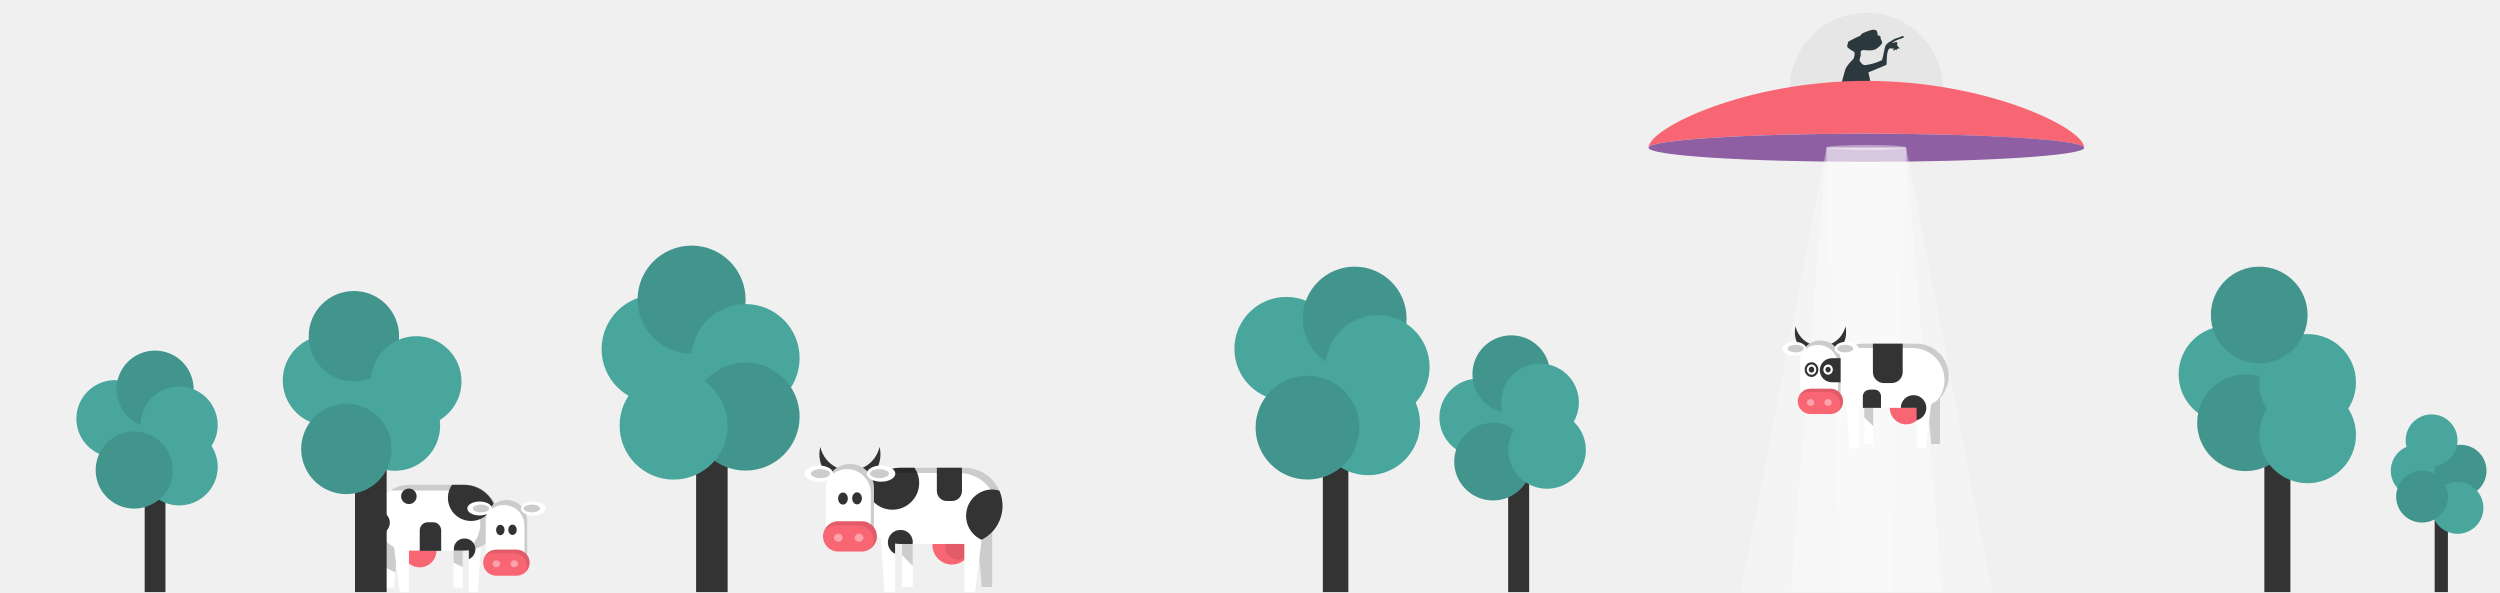
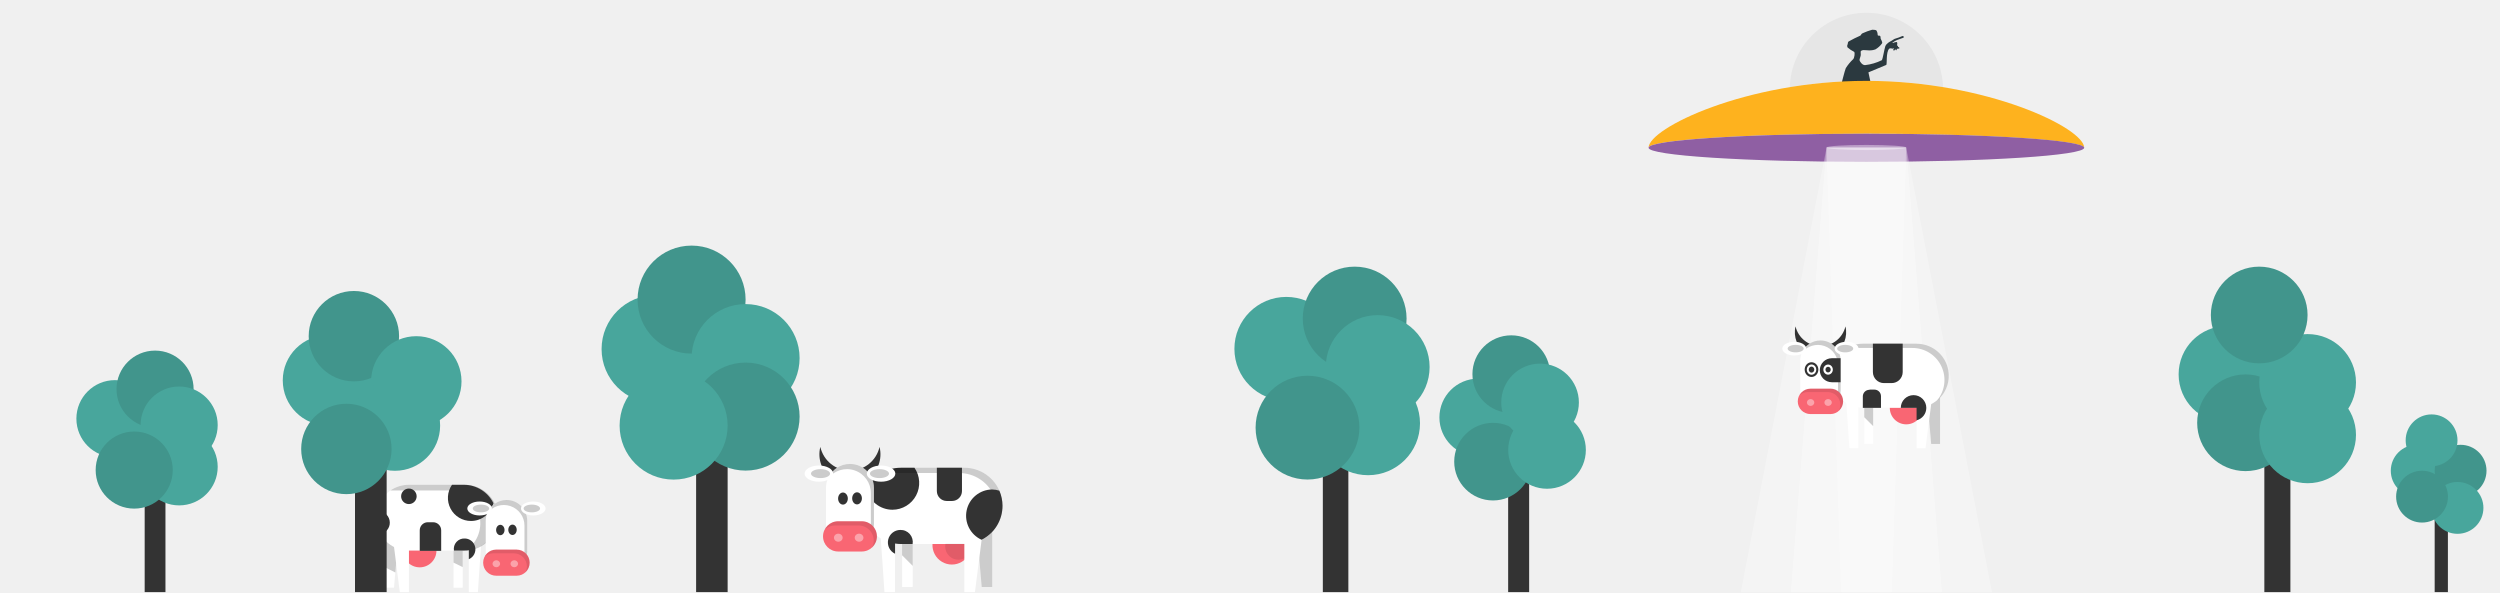
<svg xmlns="http://www.w3.org/2000/svg" viewBox="0 0 380 90">
  <defs>
-     <style>.cls-1{fill:#333;}.cls-2{fill:#48a69c;}.cls-3{fill:#41958c;}.cls-4{fill:#e6e6e6;}.cls-5{fill:#2b393f;}.cls-6{fill:#f96673;}.cls-7{fill:#8f5fa3;}.cls-10,.cls-8,.cls-9{fill:#fff;}.cls-13,.cls-8{opacity:0.4;}.cls-9{opacity:0.3;}.cls-11{opacity:0.2;}.cls-12{opacity:0.1;}</style>
+     <style>.cls-1{fill:#333;}.cls-2{fill:#48a69c;}.cls-3{fill:#41958c;}.cls-4{fill:#e6e6e6;}.cls-5{fill:#2b393f;}.cls-6{fill:#feb21e;}.cls-7{fill:#8f5fa3;}.cls-10,.cls-8,.cls-9{fill:#fff;}.cls-14,.cls-8{opacity:0.4;}.cls-9{opacity:0.3;}.cls-11{opacity:0.2;}.cls-12{fill:#f96673;}.cls-13{opacity:0.1;}</style>
  </defs>
  <g id="desk">
    <rect class="cls-1" x="344.18" y="67.32" width="3.96" height="22.68" />
    <circle class="cls-2" cx="338.5" cy="56.9" r="7.35" />
    <circle class="cls-3" cx="341.32" cy="64.26" r="7.35" />
    <circle class="cls-2" cx="350.76" cy="58.13" r="7.35" />
    <circle class="cls-2" cx="350.76" cy="66.1" r="7.35" />
    <circle class="cls-3" cx="343.4" cy="47.88" r="7.35" />
    <rect class="cls-1" x="201.07" y="65.66" width="3.88" height="24.34" />
    <circle class="cls-2" cx="195.52" cy="53.02" r="7.89" />
    <circle class="cls-3" cx="205.91" cy="48.42" r="7.89" />
    <circle class="cls-2" cx="209.41" cy="55.79" r="7.89" />
    <circle class="cls-2" cx="207.95" cy="64.34" r="7.89" />
    <circle class="cls-3" cx="198.74" cy="65" r="7.89" />
    <rect class="cls-1" x="229.24" y="71.81" width="3.19" height="18.19" />
    <circle class="cls-2" cx="224.69" cy="63.45" r="5.9" />
    <circle class="cls-3" cx="226.94" cy="70.17" r="5.9" />
    <circle class="cls-2" cx="235.15" cy="68.39" r="5.9" />
    <circle class="cls-3" cx="229.71" cy="56.87" r="5.9" />
    <circle class="cls-2" cx="234.09" cy="61.17" r="5.9" />
    <rect class="cls-1" x="105.81" y="64.69" width="4.79" height="25.31" />
    <circle class="cls-2" cx="99.65" cy="53.06" r="8.21" />
    <circle class="cls-3" cx="105.12" cy="45.54" r="8.21" />
    <circle class="cls-2" cx="113.33" cy="54.43" r="8.21" />
    <circle class="cls-3" cx="113.33" cy="63.32" r="8.21" />
    <circle class="cls-2" cx="102.39" cy="64.69" r="8.21" />
    <path class="cls-4" d="M295.34,13.25a11.65,11.65,0,0,0-23.29,0,71.29,71.29,0,0,1,23.29,0Z" />
    <path class="cls-5" d="M280.56,10.36A6.67,6.67,0,0,1,281.68,9c.2-.2.3-1,.15-1.12a4.5,4.5,0,0,1-1-.67.48.48,0,0,1,0-.45c.07-.15,0-.3.15-.45a20,20,0,0,1,1.8-.9c.15-.15.15-.3.37-.37a9.77,9.77,0,0,1,1.42-.52c.15,0,.6,0,.67.15a1.06,1.06,0,0,1,.15.45c0,.15,0,.3.15.3h.15s.22.07.15.37c0,.15.37.6.22.82a3.33,3.33,0,0,1-1,.9c-1,.37-1.74-.1-2.17.22-.15.11,0,.45-.07.75s-.23.59-.15.75.37.67.82.67a7.85,7.85,0,0,0,2.55-.75c.15-.22.37-1.65.52-2.1s.75-.75.9-.82.52-.37.67-.37a7.19,7.19,0,0,0,1-.37c.22-.07.3.15.22.22s-.52.17-1,.37a3.16,3.16,0,0,0-.75.45h.15a1.64,1.64,0,0,1,.52-.15c.22.07.07.52.07.52s.22.07.15.22c.22.07.22.15.22.22s-.37.07-.37.07l-.07.22h-.07c-.07,0-.07-.15-.07-.15a.56.56,0,0,0-.22.22c-.3-.07,0-.37,0-.37a2.72,2.72,0,0,0-.3.07.46.46,0,0,0-.45,0c-.52.52-.3,2.4-.45,2.47S284,11,284,11l.45,2.1h-4.64S280.42,10.64,280.56,10.36Z" />
    <path class="cls-6" d="M283.69,20.32c18.29,0,33.11,1,33.11,2.14,0-3-14.83-10.17-33.11-10.17s-33.11,7.19-33.11,10.17C250.58,21.28,265.4,20.32,283.69,20.32Z" />
    <ellipse class="cls-7" cx="283.69" cy="22.46" rx="33.11" ry="2.14" />
    <ellipse class="cls-8" cx="283.69" cy="22.42" rx="6.05" ry="0.39" />
    <polygon class="cls-9" points="295.15 90 272.23 90 277.64 22.42 289.74 22.42 295.15 90" />
    <polygon class="cls-9" points="287.53 90 264.61 90 277.64 22.42 289.74 22.42 287.53 90" />
    <polygon class="cls-10" points="149.22 89.22 150.82 89.22 150.82 79.78 148.41 79.78 149.22 89.22" />
    <polygon class="cls-11" points="149.22 89.22 150.82 89.22 150.82 79.78 148.41 79.78 149.22 89.22" />
    <rect class="cls-10" x="131.1" y="71.1" width="21.28" height="11.59" rx="5.79" ry="5.79" />
    <path class="cls-1" d="M135.65,77.48A4.07,4.07,0,0,0,139,71.1H136.9a5.79,5.79,0,0,0-5.2,3.25A4.07,4.07,0,0,0,135.65,77.48Z" />
    <path class="cls-11" d="M146.59,71.1H136.9a5.78,5.78,0,0,0-4.48,2.12,5.77,5.77,0,0,1,3.67-1.32h9.69a5.79,5.79,0,0,1,4.48,9.47,5.79,5.79,0,0,0-3.67-10.27Z" />
-     <path class="cls-6" d="M141.74,82.69a2.95,2.95,0,1,0,5.89,0s0-.06,0-.1a5.81,5.81,0,0,1-1,.1Z" />
-     <g class="cls-12">
+     <path class="cls-12" d="M141.74,82.69a2.95,2.95,0,1,0,5.89,0s0-.06,0-.1a5.81,5.81,0,0,1-1,.1Z" />
+     <g class="cls-13">
      <path d="M143.72,82.65a2,2,0,1,0,3.91,0s0,0,0-.06a3.85,3.85,0,0,1-.69.06Z" />
    </g>
    <path class="cls-1" d="M129.2,71.54a4.63,4.63,0,0,1-4.51-3.61,4.64,4.64,0,1,0,9,0A4.63,4.63,0,0,1,129.2,71.54Z" />
    <rect class="cls-10" x="125.55" y="70.52" width="7.29" height="12.7" rx="3.65" ry="3.65" />
    <path class="cls-11" d="M129.2,70.52a3.64,3.64,0,0,0-3.37,2.25,3.63,3.63,0,0,1,6.54,2.2v5.41a3.63,3.63,0,0,1-.28,1.39,3.61,3.61,0,0,0,.75-2.2V74.17A3.65,3.65,0,0,0,129.2,70.52Z" />
    <ellipse class="cls-10" cx="124.47" cy="71.99" rx="2.17" ry="1.23" />
    <ellipse class="cls-11" cx="124.72" cy="71.99" rx="1.45" ry="0.68" />
    <ellipse class="cls-10" cx="133.92" cy="71.99" rx="2.17" ry="1.23" />
    <ellipse class="cls-11" cx="133.68" cy="71.99" rx="1.45" ry="0.68" />
    <ellipse class="cls-1" cx="128.13" cy="75.78" rx="0.74" ry="0.92" />
    <ellipse class="cls-1" cx="130.27" cy="75.75" rx="0.74" ry="0.92" />
-     <rect class="cls-6" x="125.1" y="79.23" width="8.19" height="4.6" rx="2.3" ry="2.3" />
-     <path class="cls-12" d="M131,79.23H127.4a2.29,2.29,0,0,0-2,1.23,2.28,2.28,0,0,1,1.52-.59h3.59a2.3,2.3,0,0,1,2.3,2.3h0a2.27,2.27,0,0,1-.27,1.07,2.29,2.29,0,0,0-1.52-4Z" />
-     <g class="cls-13">
+     <rect class="cls-12" x="125.1" y="79.23" width="8.19" height="4.6" rx="2.3" ry="2.3" />
+     <path class="cls-13" d="M131,79.23H127.4a2.29,2.29,0,0,0-2,1.23,2.28,2.28,0,0,1,1.52-.59h3.59a2.3,2.3,0,0,1,2.3,2.3h0a2.27,2.27,0,0,1-.27,1.07,2.29,2.29,0,0,0-1.52-4Z" />
+     <g class="cls-14">
      <ellipse class="cls-10" cx="127.42" cy="81.73" rx="0.66" ry="0.61" />
      <ellipse class="cls-10" cx="130.58" cy="81.73" rx="0.66" ry="0.61" />
    </g>
    <polygon class="cls-10" points="146.58 90 148.19 90 149.35 80.94 146.58 79.92 146.58 90" />
    <polygon class="cls-10" points="134.44 90 136.04 90 136.04 81.96 133.83 81.12 134.44 90" />
    <rect class="cls-10" x="137.12" y="82.69" width="1.61" height="6.53" />
    <polygon class="cls-11" points="137.12 84.4 138.73 86.01 138.73 82.69 137.12 82.69 137.12 84.4" />
    <path class="cls-1" d="M142.4,71.1h3.82a0,0,0,0,1,0,0v3.54a1.51,1.51,0,0,1-1.51,1.51h-.8a1.51,1.51,0,0,1-1.51-1.51V71.1A0,0,0,0,1,142.4,71.1Z" />
    <path class="cls-1" d="M152.38,76.89a5.77,5.77,0,0,0-.48-2.31,3.94,3.94,0,0,0-1.11-.18,4,4,0,0,0-1.58,7.65A5.79,5.79,0,0,0,152.38,76.89Z" />
    <path class="cls-1" d="M136.84,80.55a1.9,1.9,0,0,0-.79,3.62V82.62a5.81,5.81,0,0,0,.85.07h1.82a1.84,1.84,0,0,0-1.87-2.14Z" />
    <polygon class="cls-10" points="59.89 89.33 58.5 89.33 58.5 81.18 60.58 81.18 59.89 89.33" />
    <polygon class="cls-11" points="60.09 87.02 58.5 86.22 58.5 81.18 60.58 81.18 60.09 87.02" />
    <polygon class="cls-10" points="72.64 90 71.26 90 71.26 83.07 73.16 82.33 72.64 90" />
    <rect class="cls-10" x="57.16" y="73.69" width="18.36" height="10" rx="5" ry="5" transform="translate(132.68 157.38) rotate(-180)" />
    <path class="cls-11" d="M70.52,73.69H62.16a5,5,0,0,0-2.81.86H68a5,5,0,0,1,2.81,9.14,5,5,0,0,0-.26-10Z" />
    <path class="cls-1" d="M71.6,79.19a3.51,3.51,0,0,1-2.9-5.5h1.82A5,5,0,0,1,75,76.49,3.51,3.51,0,0,1,71.6,79.19Z" />
-     <path class="cls-6" d="M66.34,83.69a2.54,2.54,0,1,1-5.09,0s0-.06,0-.08a5,5,0,0,0,.89.08Z" />
+     <path class="cls-12" d="M66.34,83.69a2.54,2.54,0,1,1-5.09,0s0-.06,0-.08a5,5,0,0,0,.89.08Z" />
    <rect class="cls-10" x="73.83" y="76.02" width="6.29" height="10.96" rx="3.15" ry="3.15" />
    <g class="cls-11">
      <path d="M77,76A3.14,3.14,0,0,0,74.08,78a3.14,3.14,0,0,1,5.64,1.9v4.67a3.13,3.13,0,0,1-.24,1.2,3.12,3.12,0,0,0,.65-1.9V79.16A3.15,3.15,0,0,0,77,76Z" />
    </g>
    <ellipse class="cls-10" cx="72.9" cy="77.29" rx="1.87" ry="1.06" />
    <ellipse class="cls-11" cx="73.11" cy="77.29" rx="1.25" ry="0.59" />
    <ellipse class="cls-10" cx="81.06" cy="77.29" rx="1.87" ry="1.06" />
    <ellipse class="cls-11" cx="80.84" cy="77.29" rx="1.25" ry="0.59" />
    <ellipse class="cls-1" cx="76.05" cy="80.56" rx="0.64" ry="0.79" />
    <ellipse class="cls-1" cx="77.9" cy="80.53" rx="0.64" ry="0.79" />
-     <rect class="cls-6" x="73.44" y="83.54" width="7.07" height="3.97" rx="1.98" ry="1.98" />
-     <path class="cls-12" d="M78.53,83.54h-3.1a2,2,0,0,0-1.75,1.06,2,2,0,0,1,1.31-.5h3.1a2,2,0,0,1,2,2h0a2,2,0,0,1-.24.92,2,2,0,0,0-1.31-3.46Z" />
-     <g class="cls-13">
+     <rect class="cls-12" x="73.44" y="83.54" width="7.07" height="3.97" rx="1.98" ry="1.98" />
+     <path class="cls-13" d="M78.53,83.54h-3.1a2,2,0,0,0-1.75,1.06,2,2,0,0,1,1.31-.5h3.1a2,2,0,0,1,2,2h0a2,2,0,0,1-.24.92,2,2,0,0,0-1.31-3.46Z" />
+     <g class="cls-14">
      <ellipse class="cls-10" cx="75.44" cy="85.69" rx="0.57" ry="0.53" />
      <ellipse class="cls-10" cx="78.17" cy="85.69" rx="0.57" ry="0.53" />
    </g>
    <polygon class="cls-10" points="62.16 90 60.77 90 59.77 82.18 62.16 81.3 62.16 90" />
    <rect class="cls-10" x="68.94" y="83.69" width="1.39" height="5.64" transform="translate(139.27 173.02) rotate(-180)" />
    <polygon class="cls-11" points="70.33 86.2 68.94 85.52 68.94 83.69 70.33 83.69 70.33 86.2" />
    <path class="cls-1" d="M65,79.38h.83a1.23,1.23,0,0,1,1.23,1.23v3.12a0,0,0,0,1,0,0H63.8a0,0,0,0,1,0,0V80.61A1.23,1.23,0,0,1,65,79.38Z" />
    <path class="cls-1" d="M70.57,81.85A1.64,1.64,0,0,1,71.26,85V83.63a5,5,0,0,1-.74.06H69a1.58,1.58,0,0,1,1.62-1.84Z" />
    <path class="cls-1" d="M59.25,79.44a1.74,1.74,0,0,0-1.74-1.74l-.26,0a5,5,0,0,0-.09,1,5,5,0,0,0,.65,2.46A1.73,1.73,0,0,0,59.25,79.44Z" />
    <circle class="cls-1" cx="62.15" cy="75.44" r="1.18" />
    <rect class="cls-1" x="21.99" y="71.94" width="3.16" height="18.06" />
    <circle class="cls-2" cx="17.47" cy="63.64" r="5.86" />
    <circle class="cls-3" cx="23.57" cy="59.15" r="5.86" />
    <circle class="cls-2" cx="27.23" cy="64.61" r="5.86" />
    <circle class="cls-2" cx="27.23" cy="70.96" r="5.86" />
    <circle class="cls-3" cx="20.4" cy="71.45" r="5.86" />
    <rect class="cls-1" x="53.96" y="68.82" width="4.81" height="21.18" />
    <circle class="cls-2" cx="49.85" cy="57.82" r="6.87" />
    <circle class="cls-3" cx="53.79" cy="51.1" r="6.87" />
    <circle class="cls-2" cx="63.28" cy="57.97" r="6.87" />
    <circle class="cls-2" cx="60.03" cy="64.69" r="6.87" />
    <circle class="cls-3" cx="52.65" cy="68.24" r="6.87" />
    <rect class="cls-1" x="370.07" y="77.86" width="2.01" height="12.14" />
    <circle class="cls-2" cx="367.34" cy="71.55" r="3.94" />
    <circle class="cls-3" cx="374.01" cy="71.55" r="3.94" />
    <circle class="cls-2" cx="369.6" cy="66.93" r="3.94" />
    <circle class="cls-2" cx="373.54" cy="77.2" r="3.94" />
    <circle class="cls-3" cx="368.15" cy="75.49" r="3.94" />
    <polygon class="cls-9" points="302.77 90 279.85 90 277.64 22.42 289.74 22.42 302.77 90" />
    <polygon class="cls-10" points="293.54 67.48 294.89 67.48 294.89 59.54 292.86 59.54 293.54 67.48" />
    <polygon class="cls-11" points="293.54 67.48 294.89 67.48 294.89 59.54 292.86 59.54 293.54 67.48" />
    <path class="cls-10" d="M291.33,52.24h-8.15a4.86,4.86,0,0,0-2.54,9l.47,6.88h1.35V61.91a4.84,4.84,0,0,0,.72.07h8.15v6.15h1.35l.86-6.7a4.86,4.86,0,0,0-2.2-9.19Z" />
    <path class="cls-11" d="M291.33,52.24h-8.15A4.86,4.86,0,0,0,279.41,54a4.85,4.85,0,0,1,3.09-1.11h8.15a4.87,4.87,0,0,1,3.77,8,4.87,4.87,0,0,0-3.09-8.64Z" />
-     <path class="cls-6" d="M287.25,62a2.48,2.48,0,1,0,5,0s0-.05,0-.08a4.88,4.88,0,0,1-.87.08Z" />
+     <path class="cls-12" d="M287.25,62a2.48,2.48,0,1,0,5,0s0-.05,0-.08a4.88,4.88,0,0,1-.87.08Z" />
    <path class="cls-1" d="M276.71,52.61a3.89,3.89,0,0,1-3.79-3,3.9,3.9,0,1,0,7.59,0A3.89,3.89,0,0,1,276.71,52.61Z" />
    <rect class="cls-10" x="273.64" y="51.75" width="6.13" height="10.68" rx="3.07" ry="3.07" />
    <g class="cls-11">
      <path d="M276.71,51.75a3.06,3.06,0,0,0-2.83,1.89,3.06,3.06,0,0,1,5.5,1.85V60a3.05,3.05,0,0,1-.23,1.17,3,3,0,0,0,.63-1.85V54.82A3.07,3.07,0,0,0,276.71,51.75Z" />
    </g>
    <path class="cls-1" d="M278.44,54.45h1.33a0,0,0,0,1,0,0V58.1a0,0,0,0,1,0,0h-1.33a1.83,1.83,0,0,1-1.83-1.83v0A1.83,1.83,0,0,1,278.44,54.45Z" />
    <ellipse class="cls-10" cx="272.73" cy="52.99" rx="1.82" ry="1.04" />
    <ellipse class="cls-11" cx="272.94" cy="52.99" rx="1.22" ry="0.57" />
    <ellipse class="cls-10" cx="280.68" cy="52.99" rx="1.82" ry="1.04" />
    <ellipse class="cls-11" cx="280.47" cy="52.99" rx="1.22" ry="0.57" />
    <ellipse class="cls-1" cx="275.35" cy="56.18" rx="1.04" ry="1.12" />
    <ellipse class="cls-10" cx="275.35" cy="56.18" rx="0.72" ry="0.78" />
    <ellipse class="cls-1" cx="275.35" cy="56.18" rx="0.42" ry="0.46" />
    <ellipse class="cls-1" cx="277.87" cy="56.18" rx="1.04" ry="1.12" />
    <ellipse class="cls-10" cx="277.87" cy="56.18" rx="0.72" ry="0.77" />
    <ellipse class="cls-1" cx="277.87" cy="56.18" rx="0.4" ry="0.43" />
-     <rect class="cls-6" x="273.26" y="59.08" width="6.89" height="3.86" rx="1.93" ry="1.93" />
-     <path class="cls-12" d="M278.22,59.08h-3a1.92,1.92,0,0,0-1.7,1,1.92,1.92,0,0,1,1.28-.49h3a1.93,1.93,0,0,1,1.93,1.93h0a1.91,1.91,0,0,1-.23.9,1.92,1.92,0,0,0-1.28-3.37Z" />
-     <g class="cls-13">
+     <rect class="cls-12" x="273.26" y="59.08" width="6.89" height="3.86" rx="1.93" ry="1.93" />
+     <path class="cls-13" d="M278.22,59.08h-3a1.92,1.92,0,0,0-1.7,1,1.92,1.92,0,0,1,1.28-.49h3a1.93,1.93,0,0,1,1.93,1.93h0a1.91,1.91,0,0,1-.23.9,1.92,1.92,0,0,0-1.28-3.37Z" />
+     <g class="cls-14">
      <ellipse class="cls-10" cx="275.21" cy="61.18" rx="0.56" ry="0.52" />
      <ellipse class="cls-10" cx="277.87" cy="61.18" rx="0.56" ry="0.52" />
    </g>
    <rect class="cls-10" x="283.37" y="61.98" width="1.35" height="5.49" />
    <polygon class="cls-11" points="283.37 63.42 284.72 64.77 284.72 61.98 283.37 61.98 283.37 63.42" />
    <path class="cls-1" d="M284.67,52.24h4.54a0,0,0,0,1,0,0v4.31a1.68,1.68,0,0,1-1.68,1.68h-1.17a1.68,1.68,0,0,1-1.68-1.68V52.24A0,0,0,0,1,284.67,52.24Z" />
    <path class="cls-1" d="M292.8,62a1.94,1.94,0,1,0-3.88,0h2.4v1.88A1.94,1.94,0,0,0,292.8,62Z" />
    <path class="cls-1" d="M284.2,59.22h.71a1,1,0,0,1,1,1V62a0,0,0,0,1,0,0h-2.76a0,0,0,0,1,0,0V60.25a1,1,0,0,1,1-1Z" />
  </g>
</svg>
